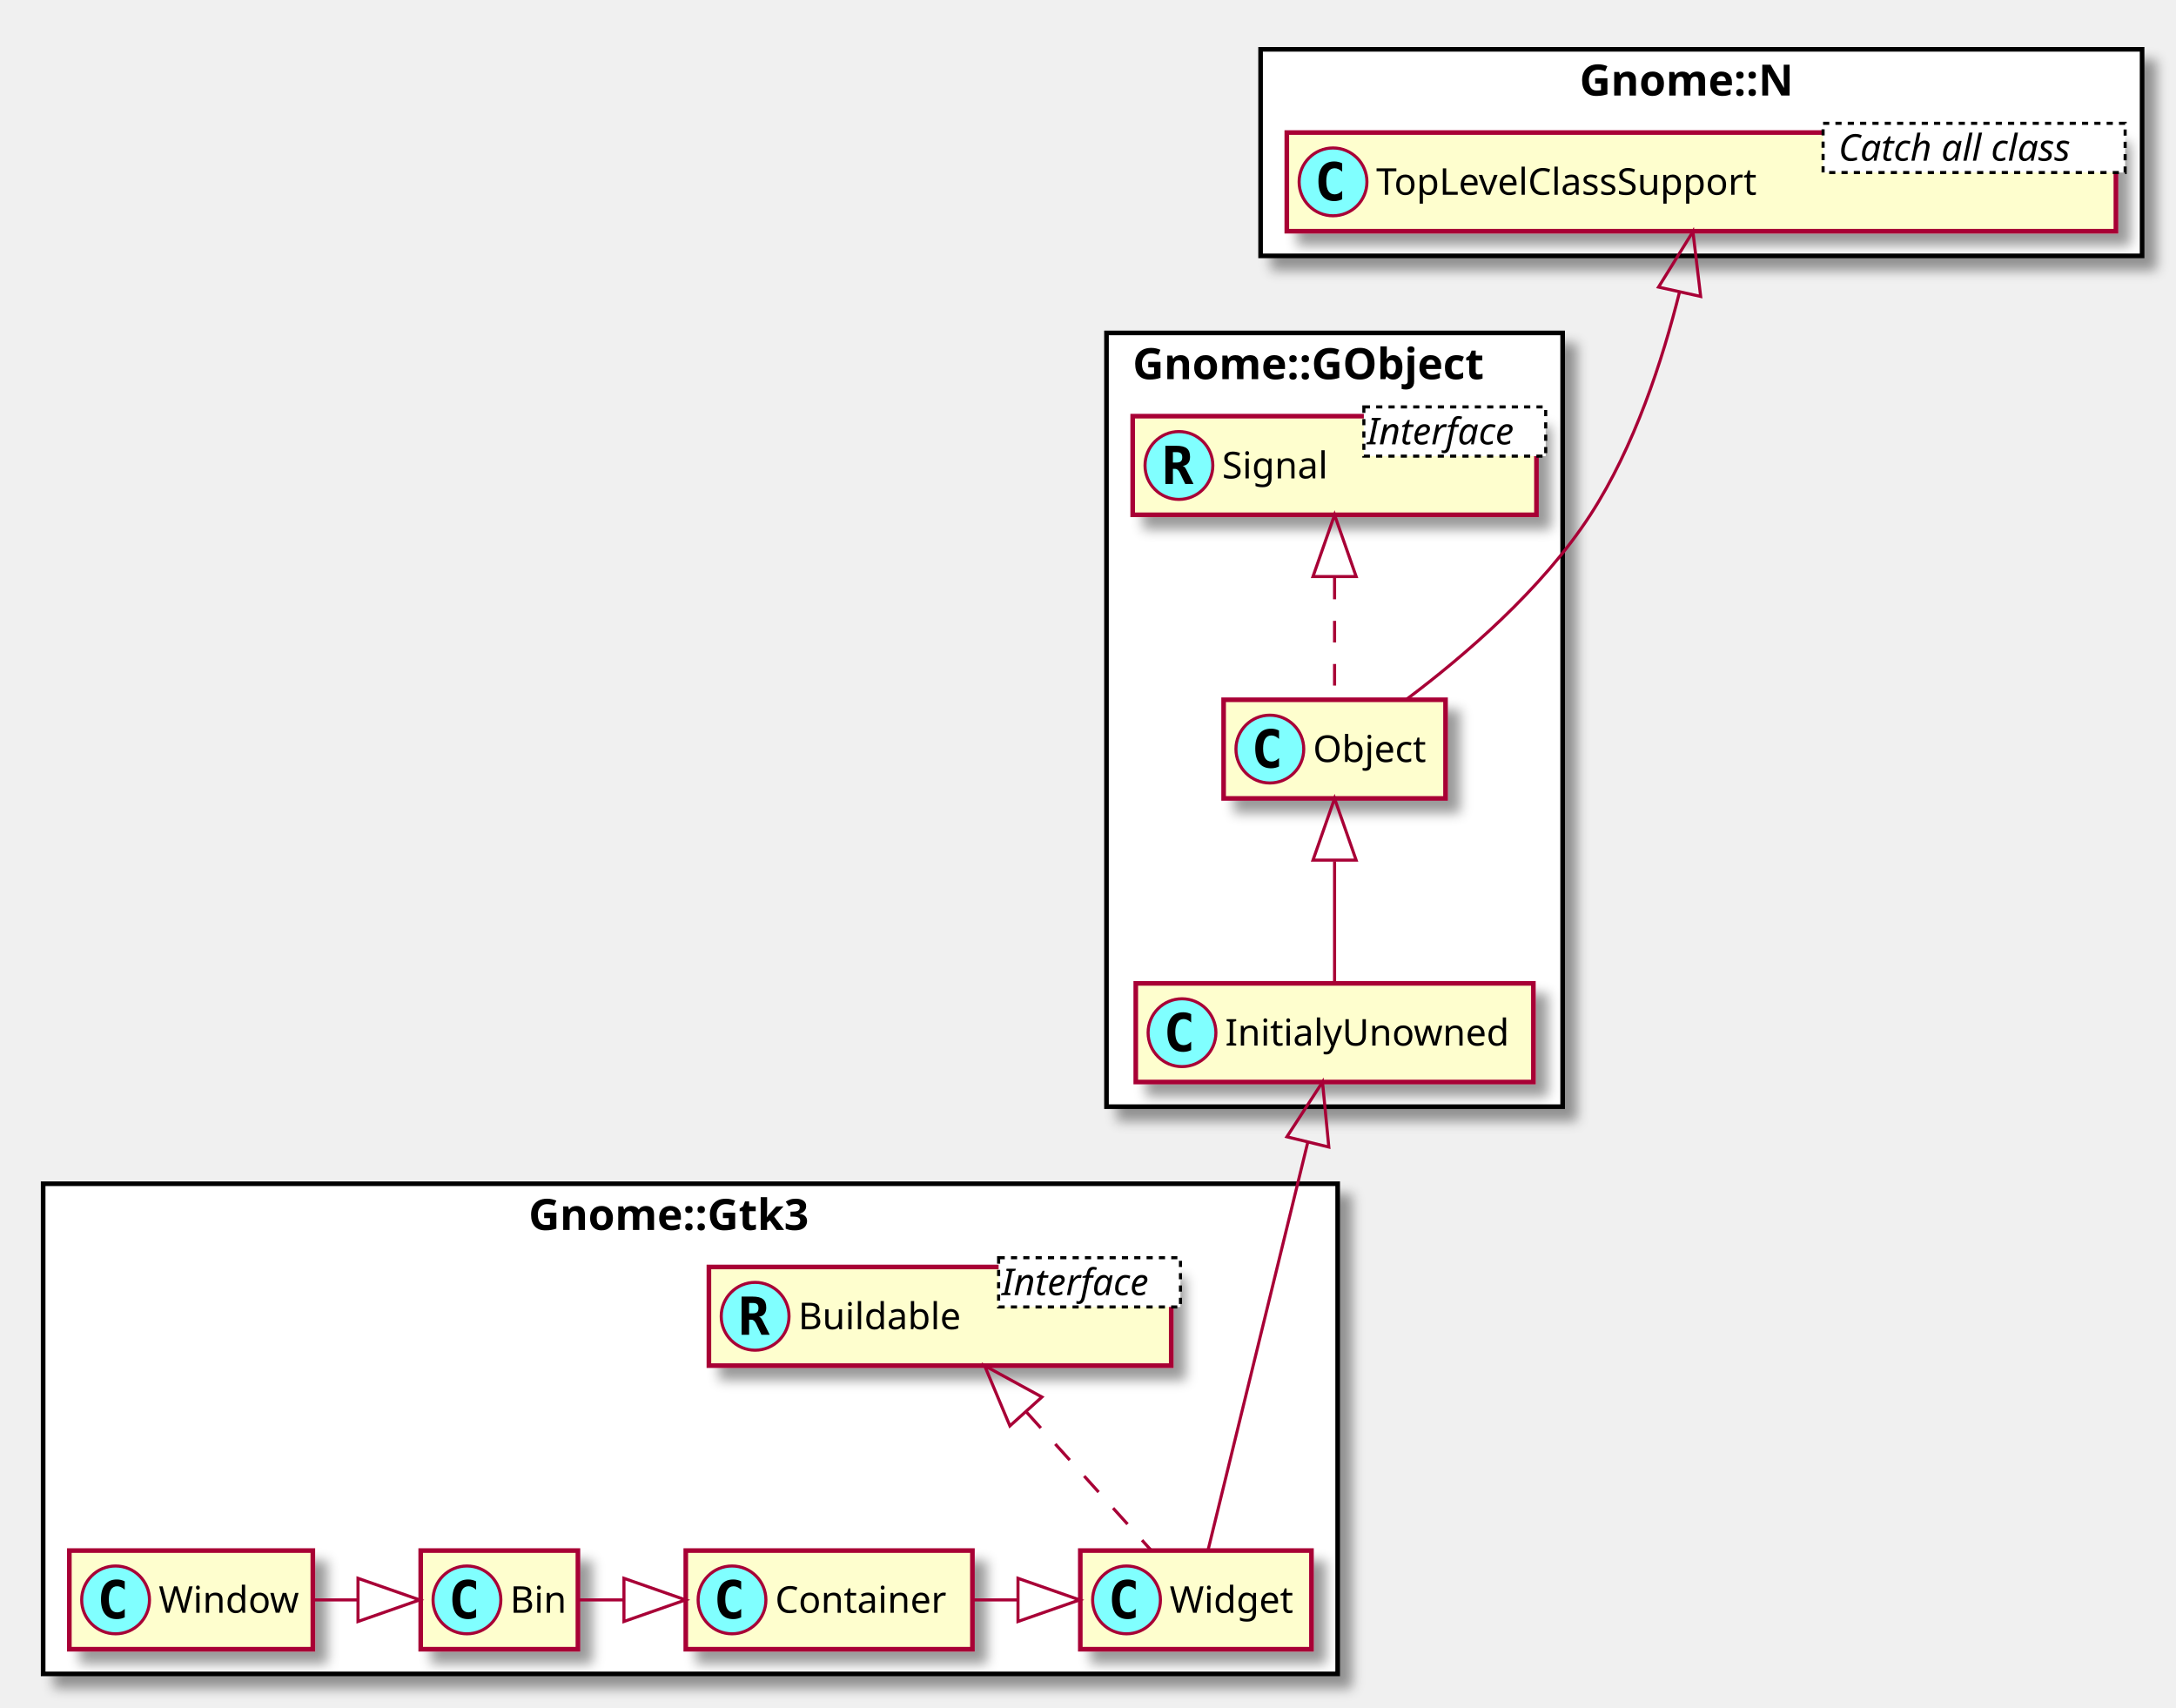
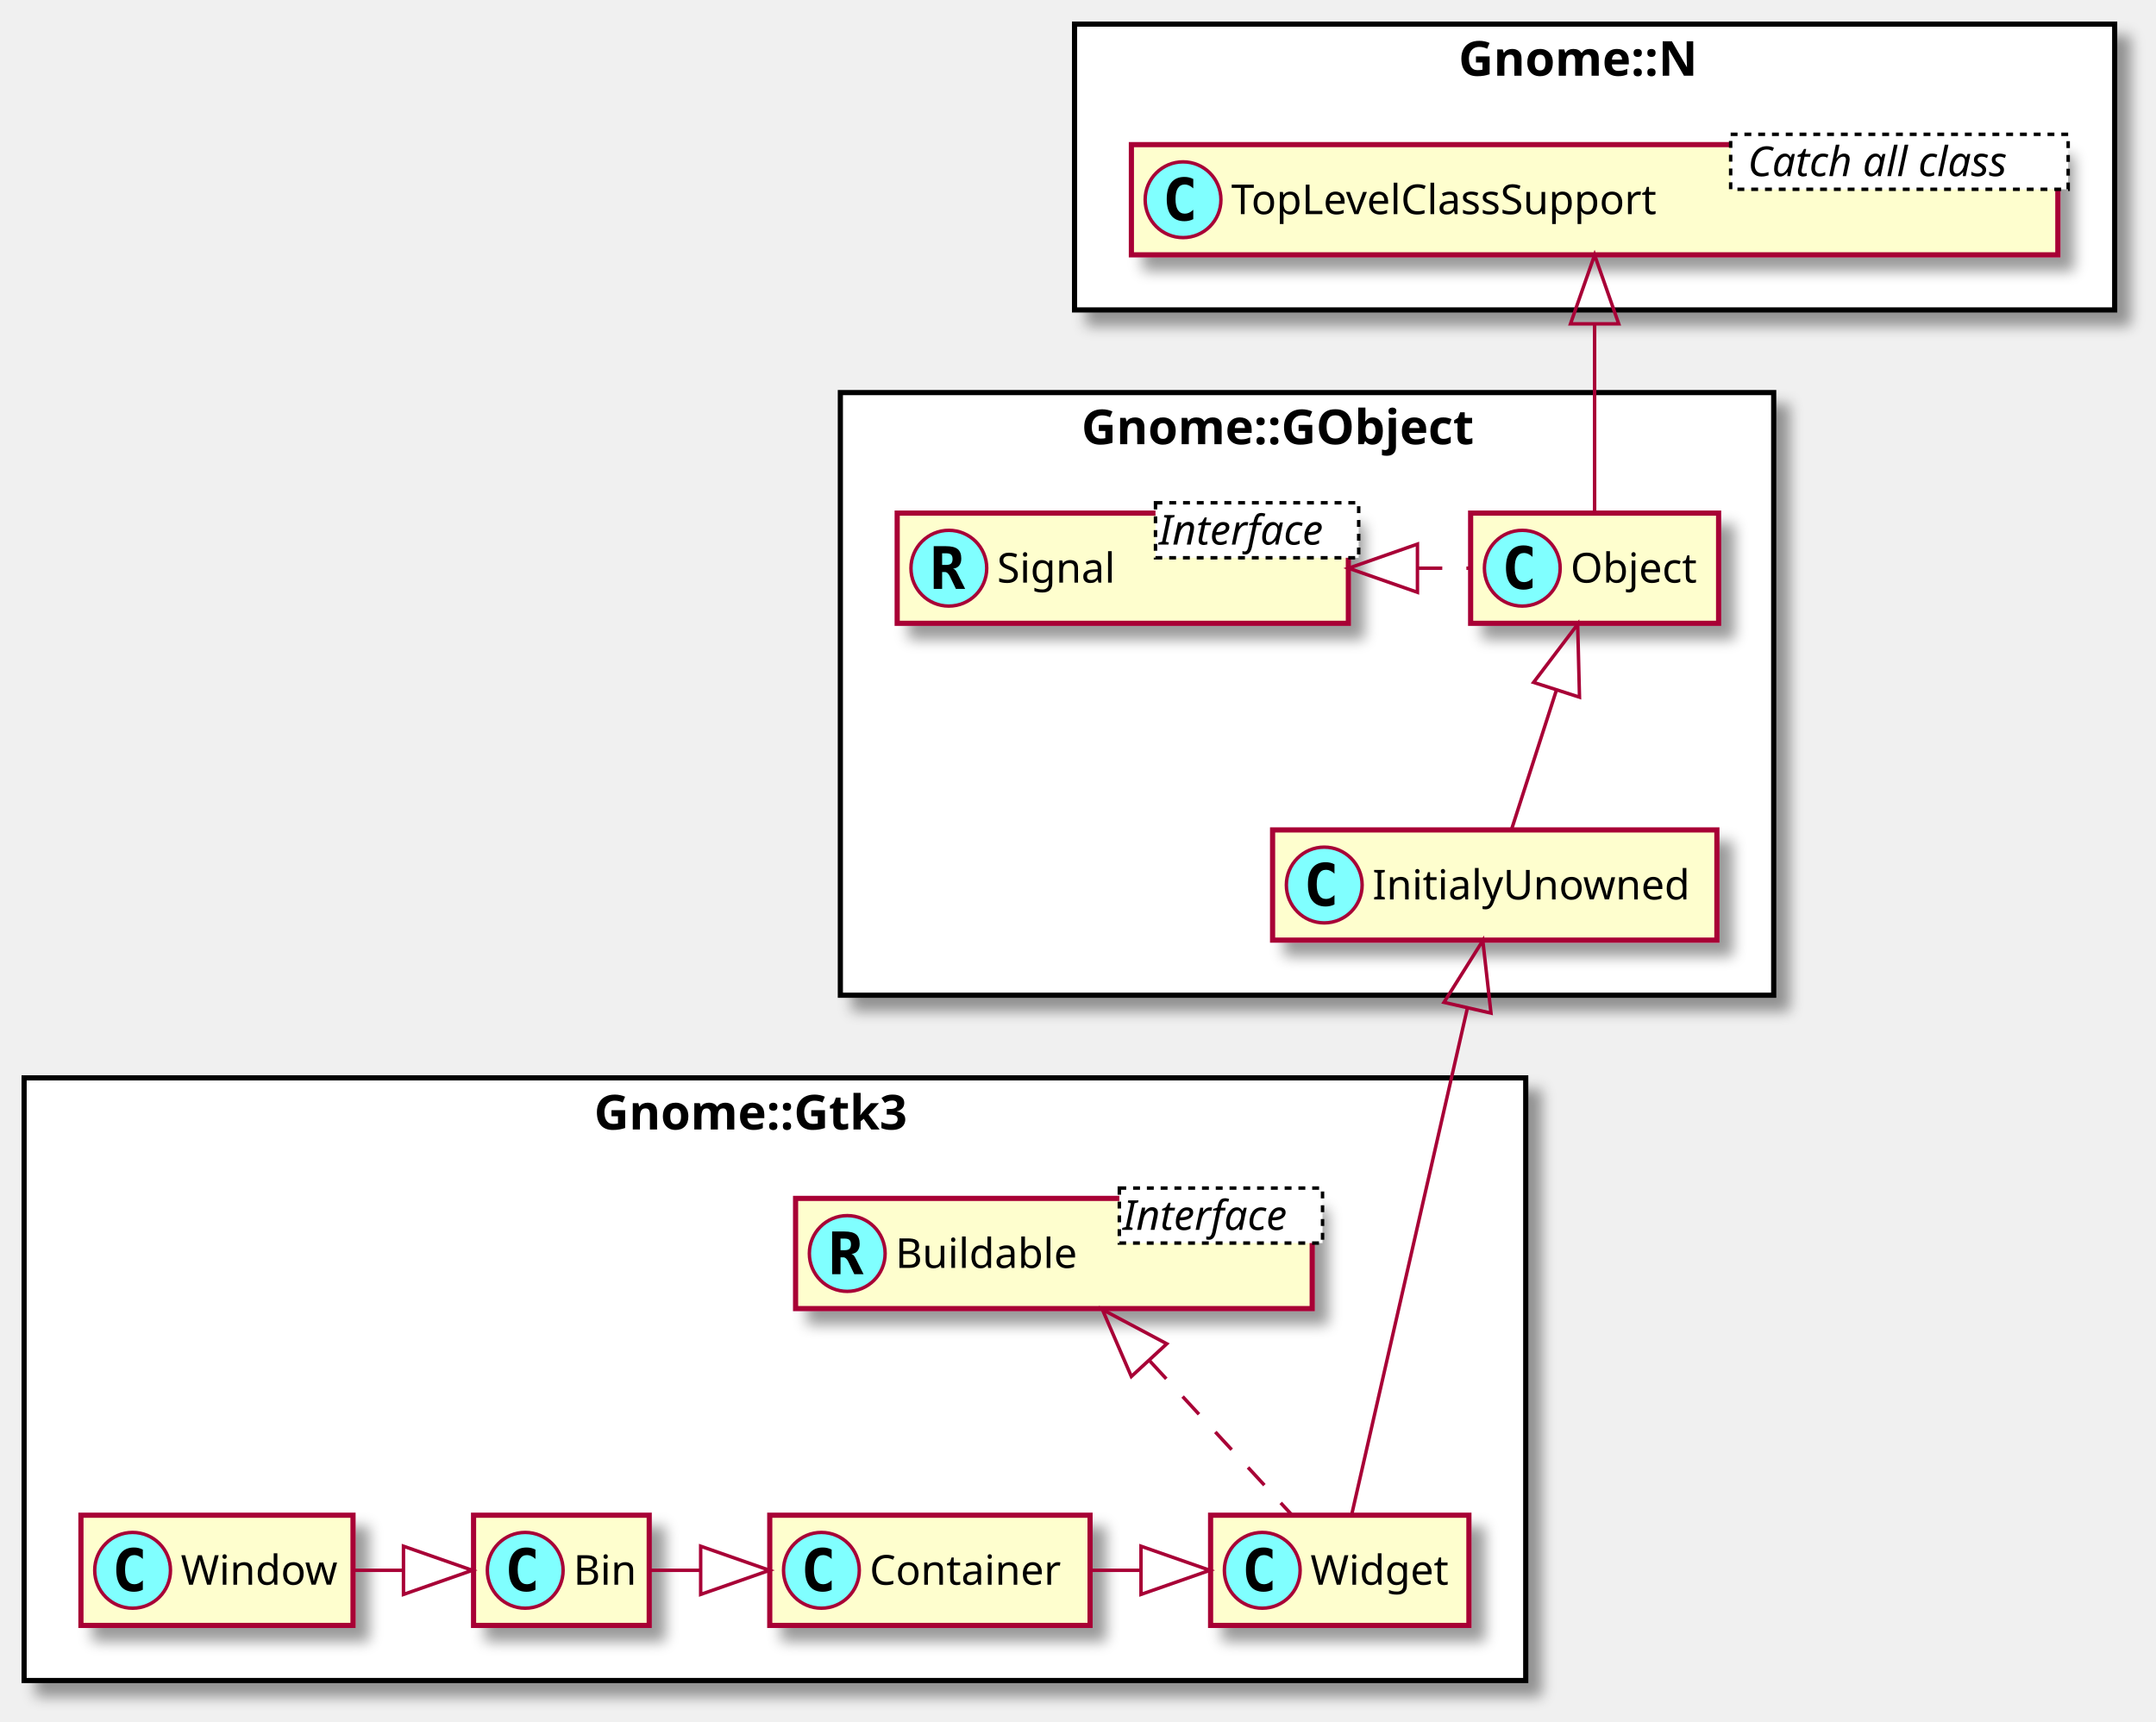
- <svg xmlns="http://www.w3.org/2000/svg" contentScriptType="application/ecmascript" contentStyleType="text/css" height="554px" preserveAspectRatio="none" style="width:706px;height:554px;" version="1.1" viewBox="0 0 706 554" width="706px" zoomAndPan="magnify">
+ <svg xmlns="http://www.w3.org/2000/svg" contentScriptType="application/ecmascript" contentStyleType="text/css" height="500px" preserveAspectRatio="none" style="width:626px;height:500px;" version="1.1" viewBox="0 0 626 500" width="626px" zoomAndPan="magnify">
  <defs>
-     <filter height="300%" id="fl0fpt4djxkr0" width="300%" x="-1" y="-1">
+     <filter height="300%" id="f15fgznibjqexb" width="300%" x="-1" y="-1">
      <feGaussianBlur result="blurOut" stdDeviation="2.0" />
      <feColorMatrix in="blurOut" result="blurOut2" type="matrix" values="0 0 0 0 0 0 0 0 0 0 0 0 0 0 0 0 0 0 .4 0" />
      <feOffset dx="4.0" dy="4.0" in="blurOut2" result="blurOut3" />
      <feBlend in="SourceGraphic" in2="blurOut3" mode="normal" />
    </filter>
  </defs>
  <g>
-     <rect fill="#FFFFFF" filter="url(#fl0fpt4djxkr0)" height="67" style="stroke: #000000; stroke-width: 1.5;" width="286" x="409" y="16" />
-     <text fill="#000000" font-family="sans-serif" font-size="14" font-weight="bold" lengthAdjust="spacingAndGlyphs" textLength="79" x="512.5" y="30.995">Gnome::N</text>
-     <rect fill="#FFFFFF" filter="url(#fl0fpt4djxkr0)" height="251" style="stroke: #000000; stroke-width: 1.5;" width="148" x="359" y="108" />
-     <text fill="#000000" font-family="sans-serif" font-size="14" font-weight="bold" lengthAdjust="spacingAndGlyphs" textLength="131" x="367.5" y="122.995">Gnome::GObject</text>
-     <rect fill="#FFFFFF" filter="url(#fl0fpt4djxkr0)" height="159" style="stroke: #000000; stroke-width: 1.5;" width="420" x="14" y="384" />
-     <text fill="#000000" font-family="sans-serif" font-size="14" font-weight="bold" lengthAdjust="spacingAndGlyphs" textLength="105" x="171.5" y="398.995">Gnome::Gtk3</text>
-     <rect fill="#FEFECE" filter="url(#fl0fpt4djxkr0)" height="32" id="Gnome::N::TopLevelClassSupport" style="stroke: #A80036; stroke-width: 1.5;" width="269" x="417.5" y="43" />
-     <ellipse cx="432.5" cy="59" fill="#80FFFF" rx="11" ry="11" style="stroke: #A80036; stroke-width: 1.0;" />
-     <path d="M435.469,64.641 Q434.891,64.938 434.25,65.078 Q433.609,65.234 432.906,65.234 Q430.406,65.234 429.078,63.594 Q427.766,61.938 427.766,58.812 Q427.766,55.688 429.078,54.031 Q430.406,52.375 432.906,52.375 Q433.609,52.375 434.25,52.531 Q434.906,52.688 435.469,52.984 L435.469,55.703 Q434.844,55.125 434.25,54.859 Q433.656,54.578 433.031,54.578 Q431.688,54.578 431,55.656 Q430.312,56.719 430.312,58.812 Q430.312,60.906 431,61.984 Q431.688,63.047 433.031,63.047 Q433.656,63.047 434.25,62.781 Q434.844,62.5 435.469,61.922 L435.469,64.641 Z " />
-     <text fill="#000000" font-family="sans-serif" font-size="12" lengthAdjust="spacingAndGlyphs" textLength="137" x="446.5" y="63.181">TopLevelClassSupport</text>
-     <rect fill="#FFFFFF" height="15.969" style="stroke: #000000; stroke-width: 1.0; stroke-dasharray: 2.0,2.0;" width="98" x="591.5" y="40" />
-     <text fill="#000000" font-family="sans-serif" font-size="12" font-style="italic" lengthAdjust="spacingAndGlyphs" textLength="88" x="596.5" y="52.139">Catch all class</text>
-     <rect fill="#FEFECE" filter="url(#fl0fpt4djxkr0)" height="32" id="Gnome::GObject::Signal" style="stroke: #A80036; stroke-width: 1.5;" width="131" x="367.5" y="135" />
-     <ellipse cx="382.5" cy="151" fill="#80FFFF" rx="11" ry="11" style="stroke: #A80036; stroke-width: 1.0;" />
-     <path d="M383.703,151.141 Q384.062,151.219 384.328,151.5 Q384.609,151.766 385,152.547 L387.234,157 L384.547,157 L383.047,153.875 Q382.984,153.734 382.875,153.5 Q382.219,152.109 381.328,152.109 L380.547,152.109 L380.547,157 L378.109,157 L378.109,144.609 L381.641,144.609 Q384.031,144.609 385.062,145.453 Q386.109,146.297 386.109,148.203 Q386.109,149.484 385.484,150.25 Q384.875,151 383.703,151.141 Z M380.547,146.672 L380.547,150.047 L381.703,150.047 Q382.719,150.047 383.141,149.656 Q383.578,149.25 383.578,148.344 Q383.578,147.453 383.141,147.062 Q382.719,146.672 381.703,146.672 L380.547,146.672 Z " />
-     <text fill="#000000" font-family="sans-serif" font-size="12" lengthAdjust="spacingAndGlyphs" textLength="38" x="396.5" y="155.181">Signal</text>
-     <rect fill="#FFFFFF" height="15.969" style="stroke: #000000; stroke-width: 1.0; stroke-dasharray: 2.0,2.0;" width="59" x="442.5" y="132" />
-     <text fill="#000000" font-family="sans-serif" font-size="12" font-style="italic" lengthAdjust="spacingAndGlyphs" textLength="57" x="443.5" y="144.139">Interface</text>
-     <rect fill="#FEFECE" filter="url(#fl0fpt4djxkr0)" height="32" id="Gnome::GObject::Object" style="stroke: #A80036; stroke-width: 1.5;" width="72" x="397" y="227" />
-     <ellipse cx="412" cy="243" fill="#80FFFF" rx="11" ry="11" style="stroke: #A80036; stroke-width: 1.0;" />
-     <path d="M414.969,248.641 Q414.391,248.938 413.75,249.078 Q413.109,249.234 412.406,249.234 Q409.906,249.234 408.578,247.594 Q407.266,245.938 407.266,242.812 Q407.266,239.688 408.578,238.031 Q409.906,236.375 412.406,236.375 Q413.109,236.375 413.75,236.531 Q414.406,236.688 414.969,236.984 L414.969,239.703 Q414.344,239.125 413.75,238.859 Q413.156,238.578 412.531,238.578 Q411.188,238.578 410.5,239.656 Q409.812,240.719 409.812,242.812 Q409.812,244.906 410.5,245.984 Q411.188,247.047 412.531,247.047 Q413.156,247.047 413.75,246.781 Q414.344,246.5 414.969,245.922 L414.969,248.641 Z " />
-     <text fill="#000000" font-family="sans-serif" font-size="12" lengthAdjust="spacingAndGlyphs" textLength="40" x="426" y="247.181">Object</text>
-     <rect fill="#FEFECE" filter="url(#fl0fpt4djxkr0)" height="32" id="Gnome::GObject::InitialyUnowned" style="stroke: #A80036; stroke-width: 1.5;" width="129" x="368.5" y="319" />
-     <ellipse cx="383.5" cy="335" fill="#80FFFF" rx="11" ry="11" style="stroke: #A80036; stroke-width: 1.0;" />
-     <path d="M386.469,340.641 Q385.891,340.938 385.25,341.078 Q384.609,341.234 383.906,341.234 Q381.406,341.234 380.078,339.594 Q378.766,337.938 378.766,334.812 Q378.766,331.688 380.078,330.031 Q381.406,328.375 383.906,328.375 Q384.609,328.375 385.25,328.531 Q385.906,328.688 386.469,328.984 L386.469,331.703 Q385.844,331.125 385.25,330.859 Q384.656,330.578 384.031,330.578 Q382.688,330.578 382,331.656 Q381.312,332.719 381.312,334.812 Q381.312,336.906 382,337.984 Q382.688,339.047 384.031,339.047 Q384.656,339.047 385.25,338.781 Q385.844,338.5 386.469,337.922 L386.469,340.641 Z " />
-     <text fill="#000000" font-family="sans-serif" font-size="12" lengthAdjust="spacingAndGlyphs" textLength="97" x="397.5" y="339.181">InitialyUnowned</text>
-     <rect fill="#FEFECE" filter="url(#fl0fpt4djxkr0)" height="32" id="Gnome::Gtk3::Buildable" style="stroke: #A80036; stroke-width: 1.5;" width="150" x="230" y="411" />
-     <ellipse cx="245" cy="427" fill="#80FFFF" rx="11" ry="11" style="stroke: #A80036; stroke-width: 1.0;" />
-     <path d="M246.203,427.141 Q246.562,427.219 246.828,427.5 Q247.109,427.766 247.5,428.547 L249.734,433 L247.047,433 L245.547,429.875 Q245.484,429.734 245.375,429.5 Q244.719,428.109 243.828,428.109 L243.047,428.109 L243.047,433 L240.609,433 L240.609,420.609 L244.141,420.609 Q246.531,420.609 247.562,421.453 Q248.609,422.297 248.609,424.203 Q248.609,425.484 247.984,426.25 Q247.375,427 246.203,427.141 Z M243.047,422.672 L243.047,426.047 L244.203,426.047 Q245.219,426.047 245.641,425.656 Q246.078,425.25 246.078,424.344 Q246.078,423.453 245.641,423.062 Q245.219,422.672 244.203,422.672 L243.047,422.672 Z " />
-     <text fill="#000000" font-family="sans-serif" font-size="12" lengthAdjust="spacingAndGlyphs" textLength="57" x="259" y="431.181">Buildable</text>
-     <rect fill="#FFFFFF" height="15.969" style="stroke: #000000; stroke-width: 1.0; stroke-dasharray: 2.0,2.0;" width="59" x="324" y="408" />
-     <text fill="#000000" font-family="sans-serif" font-size="12" font-style="italic" lengthAdjust="spacingAndGlyphs" textLength="57" x="325" y="420.139">Interface</text>
-     <rect fill="#FEFECE" filter="url(#fl0fpt4djxkr0)" height="32" id="Gnome::Gtk3::Widget" style="stroke: #A80036; stroke-width: 1.5;" width="75" x="350.5" y="503" />
-     <ellipse cx="365.5" cy="519" fill="#80FFFF" rx="11" ry="11" style="stroke: #A80036; stroke-width: 1.0;" />
-     <path d="M368.469,524.641 Q367.891,524.938 367.25,525.078 Q366.609,525.234 365.906,525.234 Q363.406,525.234 362.078,523.594 Q360.766,521.938 360.766,518.812 Q360.766,515.688 362.078,514.031 Q363.406,512.375 365.906,512.375 Q366.609,512.375 367.25,512.531 Q367.906,512.688 368.469,512.984 L368.469,515.703 Q367.844,515.125 367.25,514.859 Q366.656,514.578 366.031,514.578 Q364.688,514.578 364,515.656 Q363.312,516.719 363.312,518.812 Q363.312,520.906 364,521.984 Q364.688,523.047 366.031,523.047 Q366.656,523.047 367.25,522.781 Q367.844,522.5 368.469,521.922 L368.469,524.641 Z " />
-     <text fill="#000000" font-family="sans-serif" font-size="12" lengthAdjust="spacingAndGlyphs" textLength="43" x="379.5" y="523.181">Widget</text>
-     <rect fill="#FEFECE" filter="url(#fl0fpt4djxkr0)" height="32" id="Gnome::Gtk3::Window" style="stroke: #A80036; stroke-width: 1.5;" width="79" x="22.5" y="503" />
-     <ellipse cx="37.5" cy="519" fill="#80FFFF" rx="11" ry="11" style="stroke: #A80036; stroke-width: 1.0;" />
-     <path d="M40.469,524.641 Q39.891,524.938 39.25,525.078 Q38.609,525.234 37.906,525.234 Q35.406,525.234 34.078,523.594 Q32.766,521.938 32.766,518.812 Q32.766,515.688 34.078,514.031 Q35.406,512.375 37.906,512.375 Q38.609,512.375 39.25,512.531 Q39.906,512.688 40.469,512.984 L40.469,515.703 Q39.844,515.125 39.25,514.859 Q38.656,514.578 38.031,514.578 Q36.688,514.578 36,515.656 Q35.312,516.719 35.312,518.812 Q35.312,520.906 36,521.984 Q36.688,523.047 38.031,523.047 Q38.656,523.047 39.25,522.781 Q39.844,522.5 40.469,521.922 L40.469,524.641 Z " />
-     <text fill="#000000" font-family="sans-serif" font-size="12" lengthAdjust="spacingAndGlyphs" textLength="47" x="51.5" y="523.181">Window</text>
-     <rect fill="#FEFECE" filter="url(#fl0fpt4djxkr0)" height="32" id="Gnome::Gtk3::Bin" style="stroke: #A80036; stroke-width: 1.5;" width="51" x="136.5" y="503" />
-     <ellipse cx="151.5" cy="519" fill="#80FFFF" rx="11" ry="11" style="stroke: #A80036; stroke-width: 1.0;" />
-     <path d="M154.469,524.641 Q153.891,524.938 153.25,525.078 Q152.609,525.234 151.906,525.234 Q149.406,525.234 148.078,523.594 Q146.766,521.938 146.766,518.812 Q146.766,515.688 148.078,514.031 Q149.406,512.375 151.906,512.375 Q152.609,512.375 153.25,512.531 Q153.906,512.688 154.469,512.984 L154.469,515.703 Q153.844,515.125 153.25,514.859 Q152.656,514.578 152.031,514.578 Q150.688,514.578 150,515.656 Q149.312,516.719 149.312,518.812 Q149.312,520.906 150,521.984 Q150.688,523.047 152.031,523.047 Q152.656,523.047 153.25,522.781 Q153.844,522.5 154.469,521.922 L154.469,524.641 Z " />
-     <text fill="#000000" font-family="sans-serif" font-size="12" lengthAdjust="spacingAndGlyphs" textLength="19" x="165.5" y="523.181">Bin</text>
-     <rect fill="#FEFECE" filter="url(#fl0fpt4djxkr0)" height="32" id="Gnome::Gtk3::Container" style="stroke: #A80036; stroke-width: 1.5;" width="93" x="222.5" y="503" />
-     <ellipse cx="237.5" cy="519" fill="#80FFFF" rx="11" ry="11" style="stroke: #A80036; stroke-width: 1.0;" />
-     <path d="M240.469,524.641 Q239.891,524.938 239.25,525.078 Q238.609,525.234 237.906,525.234 Q235.406,525.234 234.078,523.594 Q232.766,521.938 232.766,518.812 Q232.766,515.688 234.078,514.031 Q235.406,512.375 237.906,512.375 Q238.609,512.375 239.25,512.531 Q239.906,512.688 240.469,512.984 L240.469,515.703 Q239.844,515.125 239.25,514.859 Q238.656,514.578 238.031,514.578 Q236.688,514.578 236,515.656 Q235.312,516.719 235.312,518.812 Q235.312,520.906 236,521.984 Q236.688,523.047 238.031,523.047 Q238.656,523.047 239.25,522.781 Q239.844,522.5 240.469,521.922 L240.469,524.641 Z " />
-     <text fill="#000000" font-family="sans-serif" font-size="12" lengthAdjust="spacingAndGlyphs" textLength="61" x="251.5" y="523.181">Container</text>
-     <path d="M544.932,94.691 C539.432,116.766 530.281,144.99 516,167 C500.26,191.257 474.979,212.868 456.449,226.786 " fill="none" id="Gnome::N::TopLevelClassSupport-Gnome::GObject::Object" style="stroke: #A80036; stroke-width: 1.0;" />
-     <polygon fill="none" points="538.107,93.133,549.271,75.123,551.775,96.164,538.107,93.133" style="stroke: #A80036; stroke-width: 1.0;" />
-     <path d="M433,279.405 C433,293.079 433,307.937 433,318.85 " fill="none" id="Gnome::GObject::Object-Gnome::GObject::InitialyUnowned" style="stroke: #A80036; stroke-width: 1.0;" />
-     <polygon fill="none" points="426,279.025,433,259.025,440,279.025,426,279.025" style="stroke: #A80036; stroke-width: 1.0;" />
-     <path d="M433,187.405 C433,201.079 433,215.937 433,226.85 " fill="none" id="Gnome::GObject::Signal-Gnome::GObject::Object" style="stroke: #A80036; stroke-width: 1.0; stroke-dasharray: 7.0,7.0;" />
-     <polygon fill="none" points="426,187.025,433,167.025,440,187.025,426,187.025" style="stroke: #A80036; stroke-width: 1.0;" />
-     <path d="M424.267,370.707 C414.503,410.633 399.119,473.534 391.938,502.899 " fill="none" id="Gnome::GObject::InitialyUnowned-Gnome::Gtk3::Widget" style="stroke: #A80036; stroke-width: 1.0;" />
-     <polygon fill="none" points="417.534,368.771,429.085,351.007,431.134,372.097,417.534,368.771" style="stroke: #A80036; stroke-width: 1.0;" />
-     <path d="M333.006,458.042 C346.564,473.071 362.279,490.49 373.43,502.85 " fill="none" id="Gnome::Gtk3::Buildable-Gnome::Gtk3::Widget" style="stroke: #A80036; stroke-width: 1.0; stroke-dasharray: 7.0,7.0;" />
-     <polygon fill="none" points="327.657,462.564,319.457,443.025,338.052,453.186,327.657,462.564" style="stroke: #A80036; stroke-width: 1.0;" />
-     <path d="M101.844,519 C106.579,519 111.314,519 116.049,519 " fill="none" id="Gnome::Gtk3::Window-Gnome::Gtk3::Bin" style="stroke: #A80036; stroke-width: 1.0;" />
-     <polygon fill="none" points="116.152,512,136.152,519,116.152,526,116.152,512" style="stroke: #A80036; stroke-width: 1.0;" />
-     <path d="M187.914,519 C192.679,519 197.444,519 202.209,519 " fill="none" id="Gnome::Gtk3::Bin-Gnome::Gtk3::Container" style="stroke: #A80036; stroke-width: 1.0;" />
-     <polygon fill="none" points="202.439,512,222.439,519,202.439,526,202.439,512" style="stroke: #A80036; stroke-width: 1.0;" />
-     <path d="M315.949,519 C320.688,519 325.428,519 330.167,519 " fill="none" id="Gnome::Gtk3::Container-Gnome::Gtk3::Widget" style="stroke: #A80036; stroke-width: 1.0;" />
-     <polygon fill="none" points="330.286,512,350.286,519,330.286,526,330.286,512" style="stroke: #A80036; stroke-width: 1.0;" />
+     <rect fill="#FFFFFF" filter="url(#f15fgznibjqexb)" height="83" style="stroke: #000000; stroke-width: 1.5;" width="302" x="312" y="7" />
+     <text fill="#000000" font-family="sans-serif" font-size="14" font-weight="bold" lengthAdjust="spacingAndGlyphs" textLength="79" x="423.5" y="21.995">Gnome::N</text>
+     <rect fill="#FFFFFF" filter="url(#f15fgznibjqexb)" height="175" style="stroke: #000000; stroke-width: 1.5;" width="271" x="244" y="114" />
+     <text fill="#000000" font-family="sans-serif" font-size="14" font-weight="bold" lengthAdjust="spacingAndGlyphs" textLength="131" x="314" y="128.995">Gnome::GObject</text>
+     <rect fill="#FFFFFF" filter="url(#f15fgznibjqexb)" height="175" style="stroke: #000000; stroke-width: 1.5;" width="436" x="7" y="313" />
+     <text fill="#000000" font-family="sans-serif" font-size="14" font-weight="bold" lengthAdjust="spacingAndGlyphs" textLength="105" x="172.5" y="327.995">Gnome::Gtk3</text>
+     <rect codeLine="9" fill="#FEFECE" filter="url(#f15fgznibjqexb)" height="32" id="Gnome::N::TopLevelClassSupport" style="stroke: #A80036; stroke-width: 1.5;" width="269" x="328.5" y="42" />
+     <ellipse cx="343.5" cy="58" fill="#80FFFF" rx="11" ry="11" style="stroke: #A80036; stroke-width: 1.0;" />
+     <path d="M346.469,63.641 Q345.891,63.938 345.25,64.078 Q344.609,64.234 343.906,64.234 Q341.406,64.234 340.078,62.594 Q338.766,60.938 338.766,57.812 Q338.766,54.688 340.078,53.031 Q341.406,51.375 343.906,51.375 Q344.609,51.375 345.25,51.531 Q345.906,51.688 346.469,51.984 L346.469,54.703 Q345.844,54.125 345.25,53.859 Q344.656,53.578 344.031,53.578 Q342.688,53.578 342,54.656 Q341.312,55.719 341.312,57.812 Q341.312,59.906 342,60.984 Q342.688,62.047 344.031,62.047 Q344.656,62.047 345.25,61.781 Q345.844,61.5 346.469,60.922 L346.469,63.641 Z " />
+     <text fill="#000000" font-family="sans-serif" font-size="12" lengthAdjust="spacingAndGlyphs" textLength="137" x="357.5" y="62.181">TopLevelClassSupport</text>
+     <rect fill="#FFFFFF" height="15.969" style="stroke: #000000; stroke-width: 1.0; stroke-dasharray: 2.0,2.0;" width="98" x="502.5" y="39" />
+     <text fill="#000000" font-family="sans-serif" font-size="12" font-style="italic" lengthAdjust="spacingAndGlyphs" textLength="88" x="507.5" y="51.139">Catch all class</text>
+     <rect codeLine="12" fill="#FEFECE" filter="url(#f15fgznibjqexb)" height="32" id="Gnome::GObject::Signal" style="stroke: #A80036; stroke-width: 1.5;" width="131" x="260.5" y="149" />
+     <ellipse cx="275.5" cy="165" fill="#80FFFF" rx="11" ry="11" style="stroke: #A80036; stroke-width: 1.0;" />
+     <path d="M276.703,165.141 Q277.062,165.219 277.328,165.5 Q277.609,165.766 278,166.547 L280.234,171 L277.547,171 L276.047,167.875 Q275.984,167.734 275.875,167.5 Q275.219,166.109 274.328,166.109 L273.547,166.109 L273.547,171 L271.109,171 L271.109,158.609 L274.641,158.609 Q277.031,158.609 278.062,159.453 Q279.109,160.297 279.109,162.203 Q279.109,163.484 278.484,164.25 Q277.875,165 276.703,165.141 Z M273.547,160.672 L273.547,164.047 L274.703,164.047 Q275.719,164.047 276.141,163.656 Q276.578,163.25 276.578,162.344 Q276.578,161.453 276.141,161.062 Q275.719,160.672 274.703,160.672 L273.547,160.672 Z " />
+     <text fill="#000000" font-family="sans-serif" font-size="12" lengthAdjust="spacingAndGlyphs" textLength="38" x="289.5" y="169.181">Signal</text>
+     <rect fill="#FFFFFF" height="15.969" style="stroke: #000000; stroke-width: 1.0; stroke-dasharray: 2.0,2.0;" width="59" x="335.5" y="146" />
+     <text fill="#000000" font-family="sans-serif" font-size="12" font-style="italic" lengthAdjust="spacingAndGlyphs" textLength="57" x="336.5" y="158.139">Interface</text>
+     <rect fill="#FEFECE" filter="url(#f15fgznibjqexb)" height="32" id="Gnome::GObject::Object" style="stroke: #A80036; stroke-width: 1.5;" width="72" x="427" y="149" />
+     <ellipse cx="442" cy="165" fill="#80FFFF" rx="11" ry="11" style="stroke: #A80036; stroke-width: 1.0;" />
+     <path d="M444.969,170.641 Q444.391,170.938 443.75,171.078 Q443.109,171.234 442.406,171.234 Q439.906,171.234 438.578,169.594 Q437.266,167.938 437.266,164.812 Q437.266,161.688 438.578,160.031 Q439.906,158.375 442.406,158.375 Q443.109,158.375 443.75,158.531 Q444.406,158.688 444.969,158.984 L444.969,161.703 Q444.344,161.125 443.75,160.859 Q443.156,160.578 442.531,160.578 Q441.188,160.578 440.5,161.656 Q439.812,162.719 439.812,164.812 Q439.812,166.906 440.5,167.984 Q441.188,169.047 442.531,169.047 Q443.156,169.047 443.75,168.781 Q444.344,168.5 444.969,167.922 L444.969,170.641 Z " />
+     <text fill="#000000" font-family="sans-serif" font-size="12" lengthAdjust="spacingAndGlyphs" textLength="40" x="456" y="169.181">Object</text>
+     <rect fill="#FEFECE" filter="url(#f15fgznibjqexb)" height="32" id="Gnome::GObject::InitialyUnowned" style="stroke: #A80036; stroke-width: 1.5;" width="129" x="369.5" y="241" />
+     <ellipse cx="384.5" cy="257" fill="#80FFFF" rx="11" ry="11" style="stroke: #A80036; stroke-width: 1.0;" />
+     <path d="M387.469,262.641 Q386.891,262.938 386.25,263.078 Q385.609,263.234 384.906,263.234 Q382.406,263.234 381.078,261.594 Q379.766,259.938 379.766,256.812 Q379.766,253.688 381.078,252.031 Q382.406,250.375 384.906,250.375 Q385.609,250.375 386.25,250.531 Q386.906,250.688 387.469,250.984 L387.469,253.703 Q386.844,253.125 386.25,252.859 Q385.656,252.578 385.031,252.578 Q383.688,252.578 383,253.656 Q382.312,254.719 382.312,256.812 Q382.312,258.906 383,259.984 Q383.688,261.047 385.031,261.047 Q385.656,261.047 386.25,260.781 Q386.844,260.5 387.469,259.922 L387.469,262.641 Z " />
+     <text fill="#000000" font-family="sans-serif" font-size="12" lengthAdjust="spacingAndGlyphs" textLength="97" x="398.5" y="261.181">InitialyUnowned</text>
+     <rect codeLine="19" fill="#FEFECE" filter="url(#f15fgznibjqexb)" height="32" id="Gnome::Gtk3::Buildable" style="stroke: #A80036; stroke-width: 1.5;" width="150" x="231" y="348" />
+     <ellipse cx="246" cy="364" fill="#80FFFF" rx="11" ry="11" style="stroke: #A80036; stroke-width: 1.0;" />
+     <path d="M247.203,364.141 Q247.562,364.219 247.828,364.5 Q248.109,364.766 248.5,365.547 L250.734,370 L248.047,370 L246.547,366.875 Q246.484,366.734 246.375,366.5 Q245.719,365.109 244.828,365.109 L244.047,365.109 L244.047,370 L241.609,370 L241.609,357.609 L245.141,357.609 Q247.531,357.609 248.562,358.453 Q249.609,359.297 249.609,361.203 Q249.609,362.484 248.984,363.25 Q248.375,364 247.203,364.141 Z M244.047,359.672 L244.047,363.047 L245.203,363.047 Q246.219,363.047 246.641,362.656 Q247.078,362.25 247.078,361.344 Q247.078,360.453 246.641,360.062 Q246.219,359.672 245.203,359.672 L244.047,359.672 Z " />
+     <text fill="#000000" font-family="sans-serif" font-size="12" lengthAdjust="spacingAndGlyphs" textLength="57" x="260" y="368.181">Buildable</text>
+     <rect fill="#FFFFFF" height="15.969" style="stroke: #000000; stroke-width: 1.0; stroke-dasharray: 2.0,2.0;" width="59" x="325" y="345" />
+     <text fill="#000000" font-family="sans-serif" font-size="12" font-style="italic" lengthAdjust="spacingAndGlyphs" textLength="57" x="326" y="357.139">Interface</text>
+     <rect codeLine="28" fill="#FEFECE" filter="url(#f15fgznibjqexb)" height="32" id="Gnome::Gtk3::Widget" style="stroke: #A80036; stroke-width: 1.5;" width="75" x="351.5" y="440" />
+     <ellipse cx="366.5" cy="456" fill="#80FFFF" rx="11" ry="11" style="stroke: #A80036; stroke-width: 1.0;" />
+     <path d="M369.469,461.641 Q368.891,461.938 368.25,462.078 Q367.609,462.234 366.906,462.234 Q364.406,462.234 363.078,460.594 Q361.766,458.938 361.766,455.812 Q361.766,452.688 363.078,451.031 Q364.406,449.375 366.906,449.375 Q367.609,449.375 368.25,449.531 Q368.906,449.688 369.469,449.984 L369.469,452.703 Q368.844,452.125 368.25,451.859 Q367.656,451.578 367.031,451.578 Q365.688,451.578 365,452.656 Q364.312,453.719 364.312,455.812 Q364.312,457.906 365,458.984 Q365.688,460.047 367.031,460.047 Q367.656,460.047 368.25,459.781 Q368.844,459.5 369.469,458.922 L369.469,461.641 Z " />
+     <text fill="#000000" font-family="sans-serif" font-size="12" lengthAdjust="spacingAndGlyphs" textLength="43" x="380.5" y="460.181">Widget</text>
+     <rect fill="#FEFECE" filter="url(#f15fgznibjqexb)" height="32" id="Gnome::Gtk3::Window" style="stroke: #A80036; stroke-width: 1.5;" width="79" x="23.5" y="440" />
+     <ellipse cx="38.5" cy="456" fill="#80FFFF" rx="11" ry="11" style="stroke: #A80036; stroke-width: 1.0;" />
+     <path d="M41.469,461.641 Q40.891,461.938 40.25,462.078 Q39.609,462.234 38.906,462.234 Q36.406,462.234 35.078,460.594 Q33.766,458.938 33.766,455.812 Q33.766,452.688 35.078,451.031 Q36.406,449.375 38.906,449.375 Q39.609,449.375 40.25,449.531 Q40.906,449.688 41.469,449.984 L41.469,452.703 Q40.844,452.125 40.25,451.859 Q39.656,451.578 39.031,451.578 Q37.688,451.578 37,452.656 Q36.312,453.719 36.312,455.812 Q36.312,457.906 37,458.984 Q37.688,460.047 39.031,460.047 Q39.656,460.047 40.25,459.781 Q40.844,459.5 41.469,458.922 L41.469,461.641 Z " />
+     <text fill="#000000" font-family="sans-serif" font-size="12" lengthAdjust="spacingAndGlyphs" textLength="47" x="52.5" y="460.181">Window</text>
+     <rect fill="#FEFECE" filter="url(#f15fgznibjqexb)" height="32" id="Gnome::Gtk3::Bin" style="stroke: #A80036; stroke-width: 1.5;" width="51" x="137.5" y="440" />
+     <ellipse cx="152.5" cy="456" fill="#80FFFF" rx="11" ry="11" style="stroke: #A80036; stroke-width: 1.0;" />
+     <path d="M155.469,461.641 Q154.891,461.938 154.25,462.078 Q153.609,462.234 152.906,462.234 Q150.406,462.234 149.078,460.594 Q147.766,458.938 147.766,455.812 Q147.766,452.688 149.078,451.031 Q150.406,449.375 152.906,449.375 Q153.609,449.375 154.25,449.531 Q154.906,449.688 155.469,449.984 L155.469,452.703 Q154.844,452.125 154.25,451.859 Q153.656,451.578 153.031,451.578 Q151.688,451.578 151,452.656 Q150.312,453.719 150.312,455.812 Q150.312,457.906 151,458.984 Q151.688,460.047 153.031,460.047 Q153.656,460.047 154.25,459.781 Q154.844,459.5 155.469,458.922 L155.469,461.641 Z " />
+     <text fill="#000000" font-family="sans-serif" font-size="12" lengthAdjust="spacingAndGlyphs" textLength="19" x="166.5" y="460.181">Bin</text>
+     <rect fill="#FEFECE" filter="url(#f15fgznibjqexb)" height="32" id="Gnome::Gtk3::Container" style="stroke: #A80036; stroke-width: 1.5;" width="93" x="223.5" y="440" />
+     <ellipse cx="238.5" cy="456" fill="#80FFFF" rx="11" ry="11" style="stroke: #A80036; stroke-width: 1.0;" />
+     <path d="M241.469,461.641 Q240.891,461.938 240.25,462.078 Q239.609,462.234 238.906,462.234 Q236.406,462.234 235.078,460.594 Q233.766,458.938 233.766,455.812 Q233.766,452.688 235.078,451.031 Q236.406,449.375 238.906,449.375 Q239.609,449.375 240.25,449.531 Q240.906,449.688 241.469,449.984 L241.469,452.703 Q240.844,452.125 240.25,451.859 Q239.656,451.578 239.031,451.578 Q237.688,451.578 237,452.656 Q236.312,453.719 236.312,455.812 Q236.312,457.906 237,458.984 Q237.688,460.047 239.031,460.047 Q239.656,460.047 240.25,459.781 Q240.844,459.5 241.469,458.922 L241.469,461.641 Z " />
+     <text fill="#000000" font-family="sans-serif" font-size="12" lengthAdjust="spacingAndGlyphs" textLength="61" x="252.5" y="460.181">Container</text>
+     <path codeLine="22" d="M463,94.1 C463,112.76 463,134.73 463,148.98 " fill="none" id="Gnome::N::TopLevelClassSupport-backto-Gnome::GObject::Object" style="stroke: #A80036; stroke-width: 1.0;" />
+     <polygon fill="none" points="456,94.04,463,74.04,470,94.04,456,94.04" style="stroke: #A80036; stroke-width: 1.0;" />
+     <path codeLine="23" d="M451.84,200.63 C447.34,214.59 442.39,229.96 438.85,240.96 " fill="none" id="Gnome::GObject::Object-backto-Gnome::GObject::InitialyUnowned" style="stroke: #A80036; stroke-width: 1.0;" />
+     <polygon fill="none" points="445.28,198.16,458.08,181.27,458.61,202.45,445.28,198.16" style="stroke: #A80036; stroke-width: 1.0;" />
+     <path codeLine="24" d="M411.77,165 C416.85,165 421.92,165 427,165 " fill="none" id="Gnome::GObject::Signal-backto-Gnome::GObject::Object" style="stroke: #A80036; stroke-width: 1.0; stroke-dasharray: 7.0,7.0;" />
+     <polygon fill="none" points="411.56,172,391.56,165,411.56,158,411.56,172" style="stroke: #A80036; stroke-width: 1.0;" />
+     <path codeLine="26" d="M426.04,292.83 C416.13,336.25 399.61,408.55 392.47,439.82 " fill="none" id="Gnome::GObject::InitialyUnowned-backto-Gnome::Gtk3::Widget" style="stroke: #A80036; stroke-width: 1.0;" />
+     <polygon fill="none" points="419.27,291.07,430.54,273.13,432.91,294.19,419.27,291.07" style="stroke: #A80036; stroke-width: 1.0;" />
+     <path d="M333.89,395.25 C347.76,410.29 363.91,427.8 375.13,439.96 " fill="none" id="Gnome::Gtk3::Buildable-backto-Gnome::Gtk3::Widget" style="stroke: #A80036; stroke-width: 1.0; stroke-dasharray: 7.0,7.0;" />
+     <polygon fill="none" points="328.49,399.72,320.08,380.27,338.78,390.22,328.49,399.72" style="stroke: #A80036; stroke-width: 1.0;" />
+     <path codeLine="29" d="M102.84,456 C107.58,456 112.31,456 117.05,456 " fill="none" id="Gnome::Gtk3::Window-to-Gnome::Gtk3::Bin" style="stroke: #A80036; stroke-width: 1.0;" />
+     <polygon fill="none" points="117.15,449,137.15,456,117.15,463,117.15,449" style="stroke: #A80036; stroke-width: 1.0;" />
+     <path codeLine="30" d="M188.91,456 C193.68,456 198.44,456 203.21,456 " fill="none" id="Gnome::Gtk3::Bin-to-Gnome::Gtk3::Container" style="stroke: #A80036; stroke-width: 1.0;" />
+     <polygon fill="none" points="203.44,449,223.44,456,203.44,463,203.44,449" style="stroke: #A80036; stroke-width: 1.0;" />
+     <path codeLine="31" d="M316.95,456 C321.69,456 326.43,456 331.17,456 " fill="none" id="Gnome::Gtk3::Container-to-Gnome::Gtk3::Widget" style="stroke: #A80036; stroke-width: 1.0;" />
+     <polygon fill="none" points="331.29,449,351.29,456,331.29,463,331.29,449" style="stroke: #A80036; stroke-width: 1.0;" />
  </g>
</svg>
